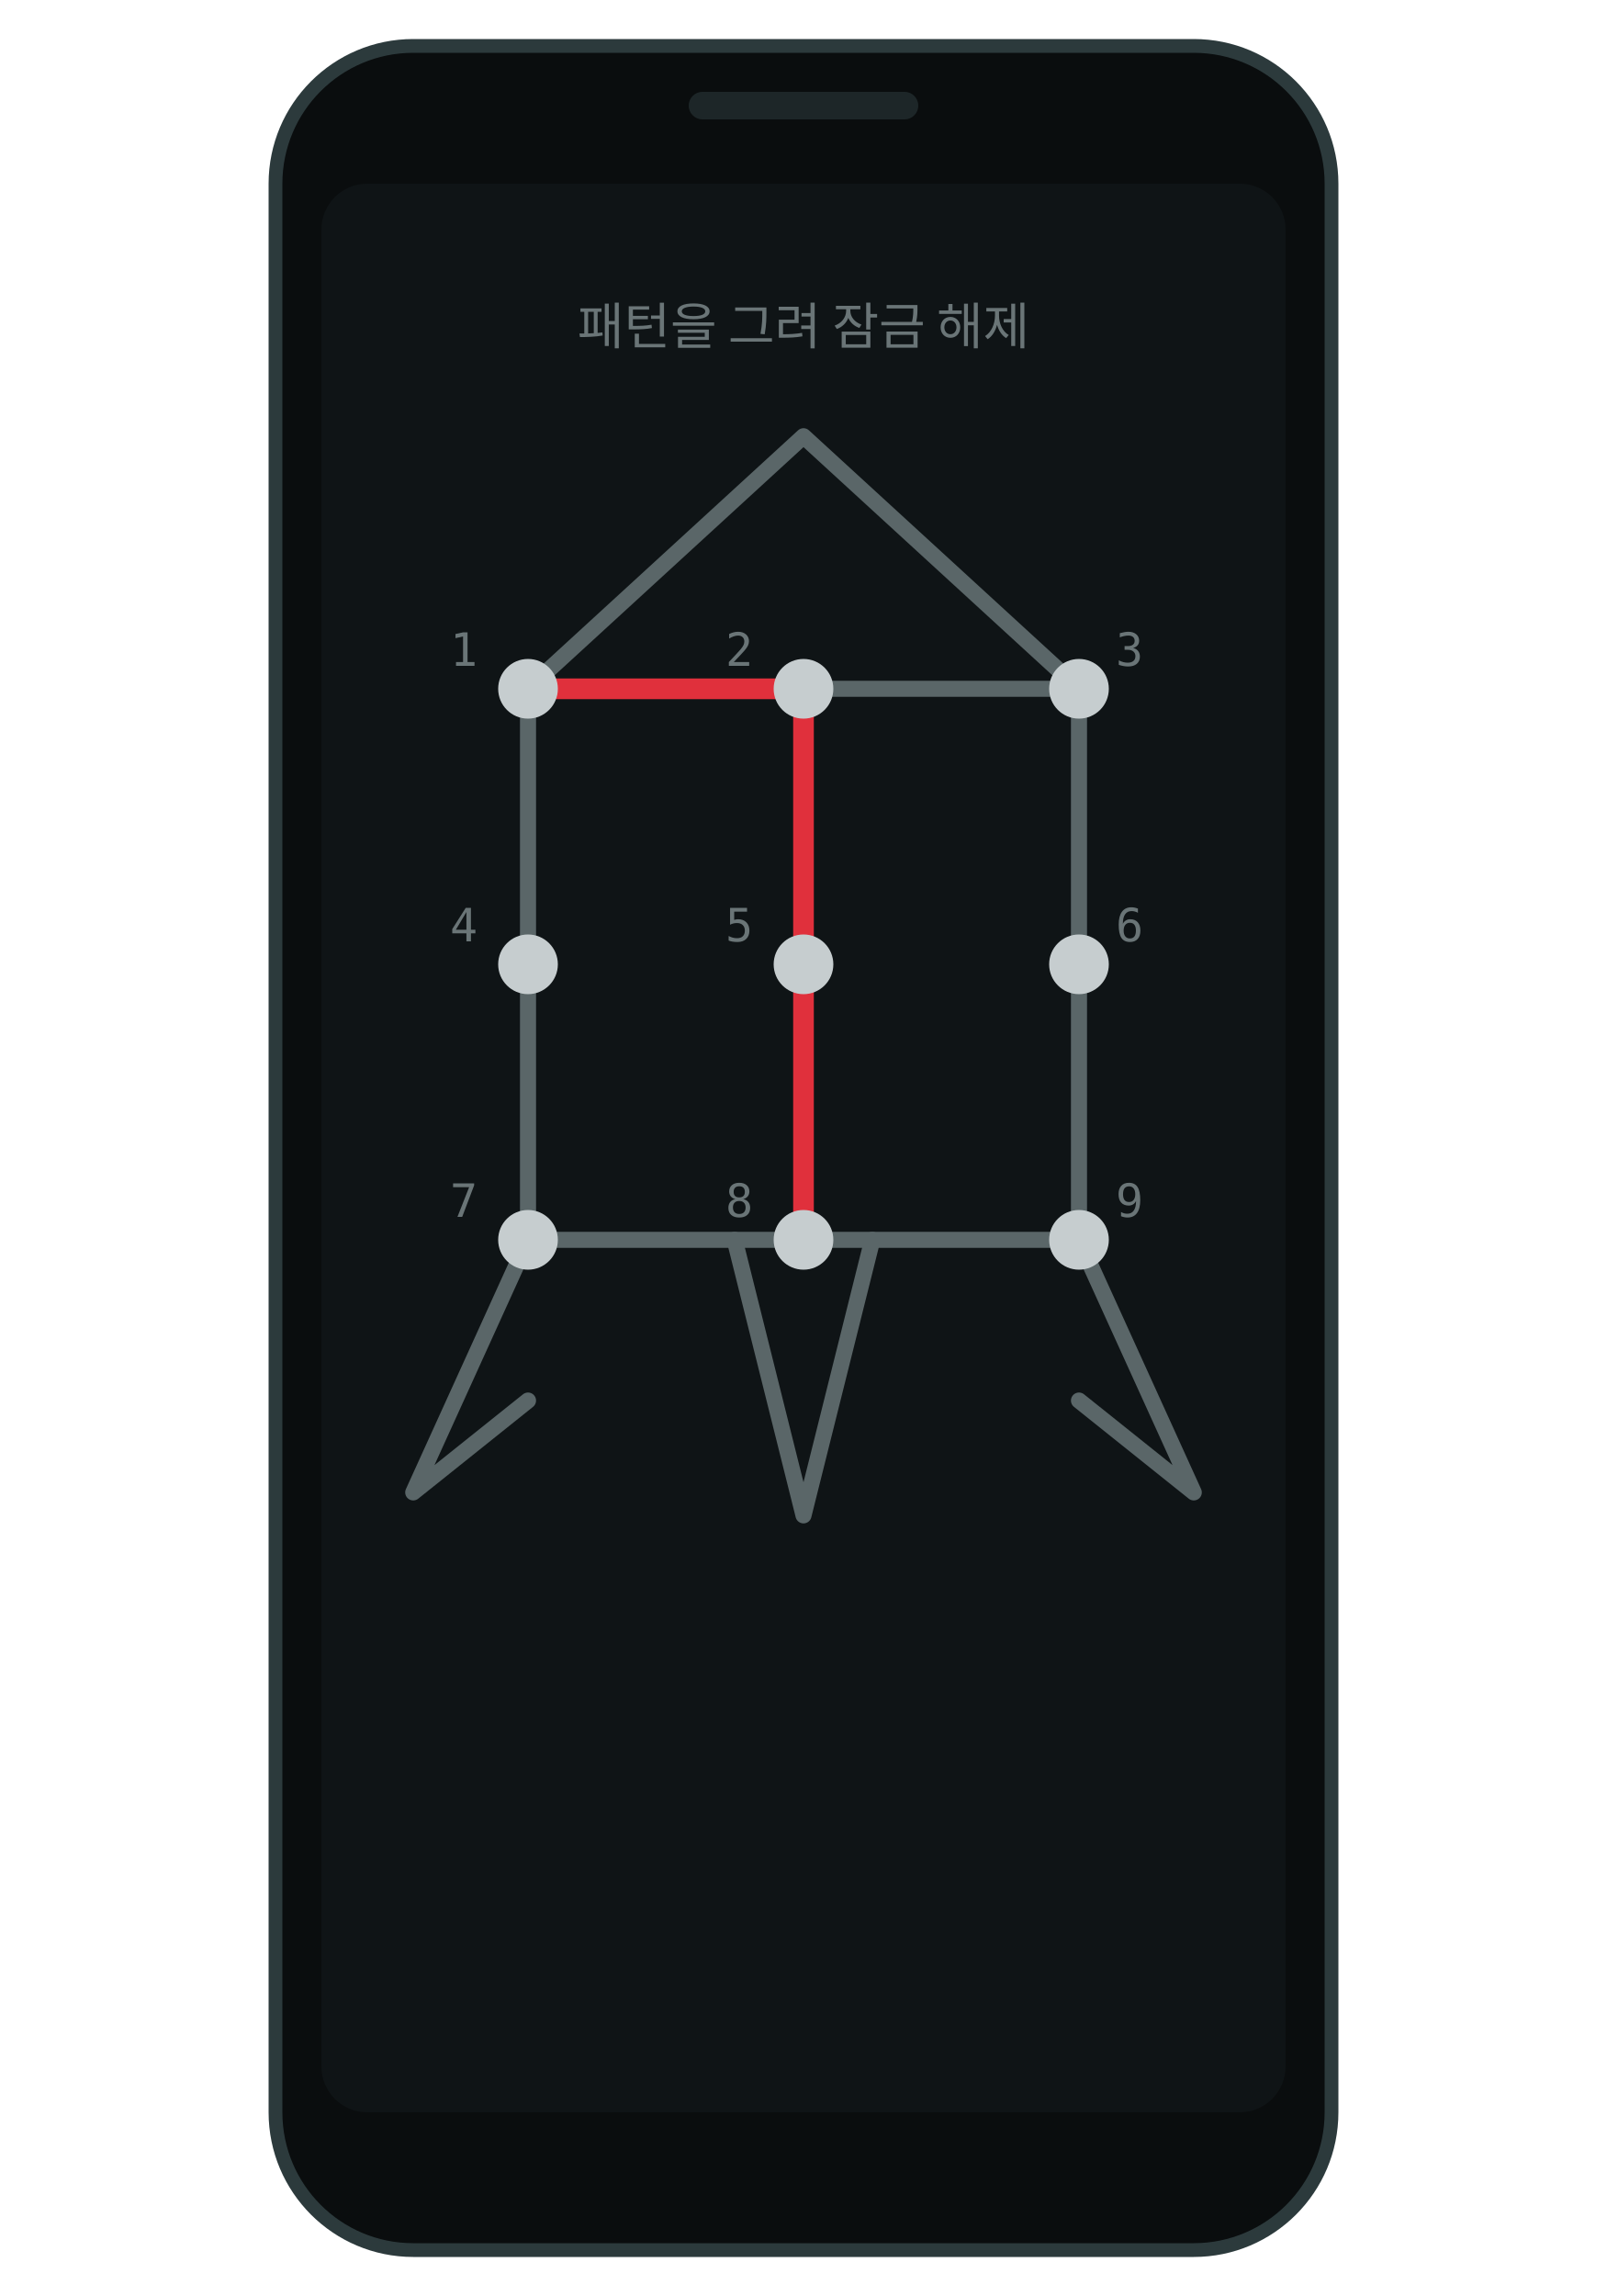
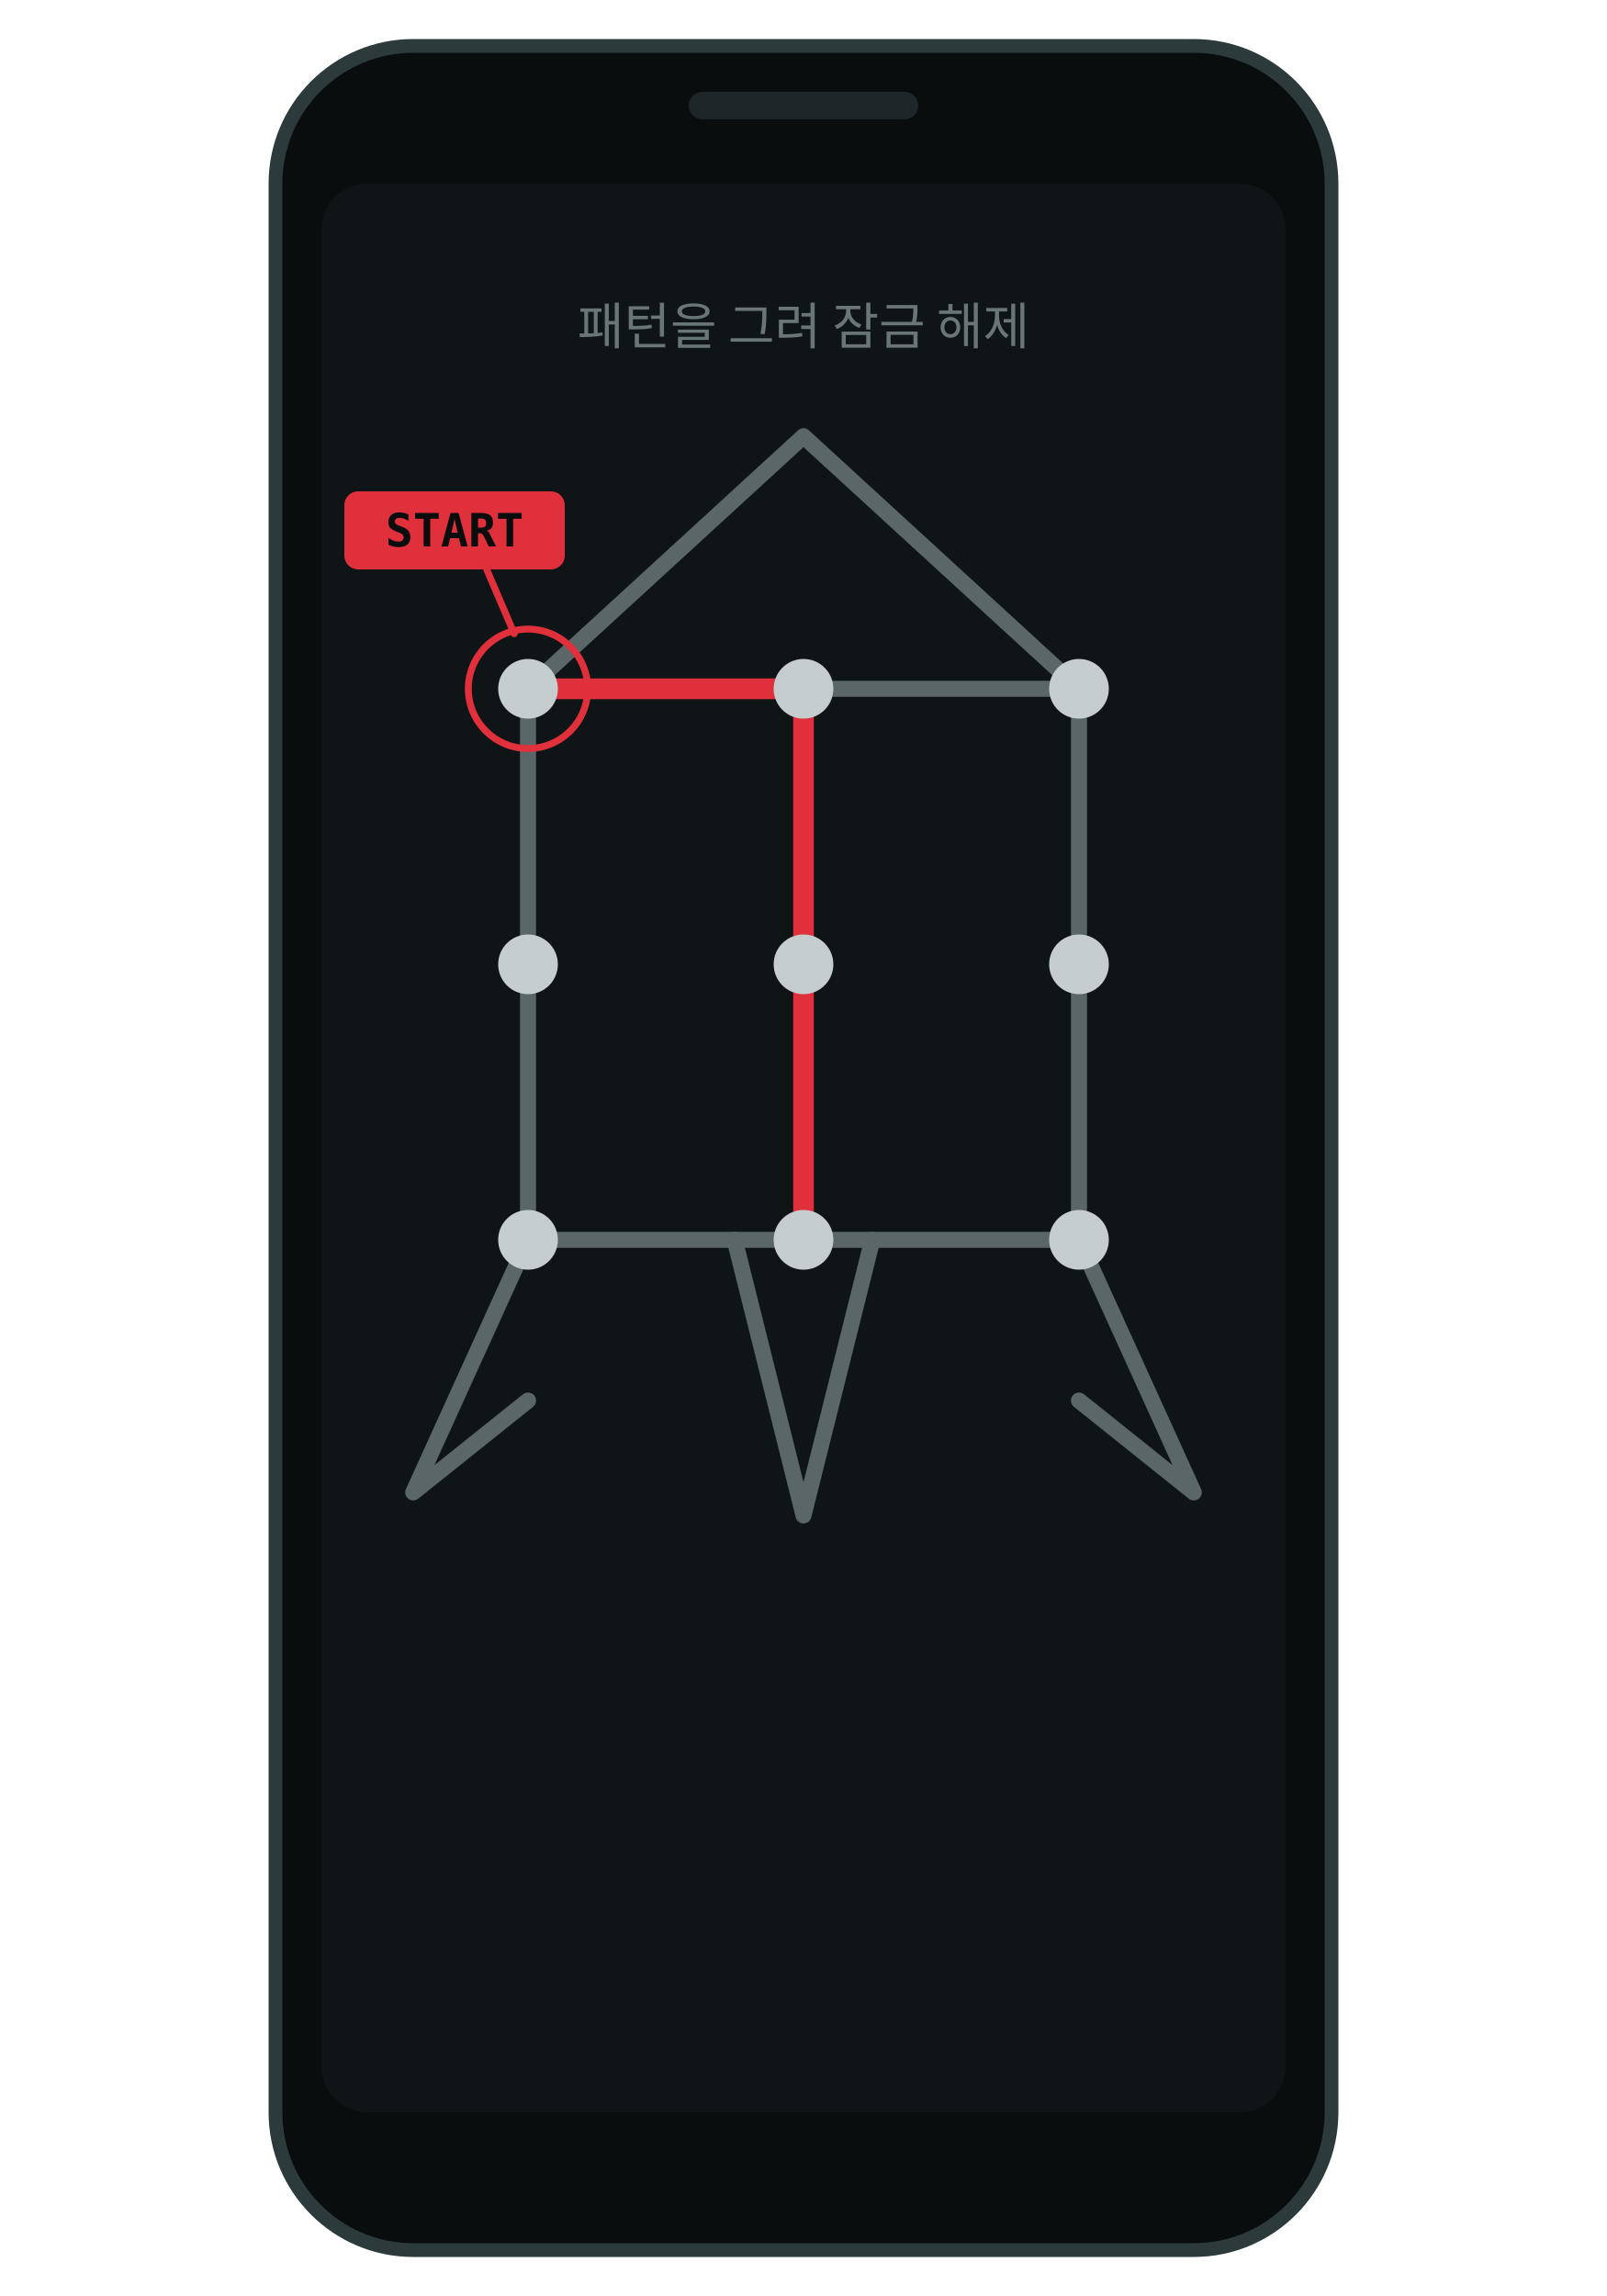
<svg xmlns="http://www.w3.org/2000/svg" width="700" height="1000" viewBox="0 0 700 1000">
  <rect x="120" y="20" width="460" height="960" rx="60" fill="#0a0d0e" stroke="#2c3a3c" stroke-width="6" />
  <rect x="140" y="80" width="420" height="840" rx="20" fill="#0f1416" />
  <rect x="300" y="40" width="100" height="12" rx="6" fill="#1d2628" />
  <text x="350" y="150" fill="#6a7577" font-family="monospace" font-size="22" text-anchor="middle">패턴을 그려 잠금 해제</text>
  <g stroke="#5a6668" stroke-width="7" stroke-linecap="round" stroke-linejoin="round" fill="none">
    <path d="M230 300 L350 190 L470 300" />
    <path d="M230 300 L470 300" />
    <path d="M230 300 L230 540 L470 540 L470 300" />
    <path d="M230 540 L180 650 L230 610" />
    <path d="M470 540 L520 650 L470 610" />
    <path d="M320 540 L350 660 L380 540" />
  </g>
  <g stroke="#e0303c" stroke-width="9" stroke-linecap="round" stroke-linejoin="round" fill="none">
    <path d="M230 300 L350 300 L350 420 L350 540" />
  </g>
  <g fill="#c6cdcf">
    <circle cx="230" cy="300" r="13" />
    <circle cx="350" cy="300" r="13" />
    <circle cx="470" cy="300" r="13" />
    <circle cx="230" cy="420" r="13" />
    <circle cx="350" cy="420" r="13" />
    <circle cx="470" cy="420" r="13" />
    <circle cx="230" cy="540" r="13" />
    <circle cx="350" cy="540" r="13" />
    <circle cx="470" cy="540" r="13" />
  </g>
-   <g fill="#6a7577" font-family="monospace" font-size="20">
-     <text x="196" y="290">1</text>
-     <text x="316" y="290">2</text>
-     <text x="486" y="290">3</text>
-     <text x="196" y="410">4</text>
-     <text x="316" y="410">5</text>
-     <text x="486" y="410">6</text>
-     <text x="196" y="530">7</text>
-     <text x="316" y="530">8</text>
-     <text x="486" y="530">9</text>
-   </g>
+   <circle cx="230" cy="300" r="26" fill="none" stroke="#e0303c" stroke-width="3" />
+   <rect x="150" y="214" width="96" height="34" rx="6" fill="#e0303c" />
+   <text x="198" y="238" fill="#0a0d0e" font-family="monospace" font-size="20" font-weight="bold" text-anchor="middle">START</text>
+   <path d="M212 248 L224 276" stroke="#e0303c" stroke-width="3" stroke-linecap="round" />
</svg>
